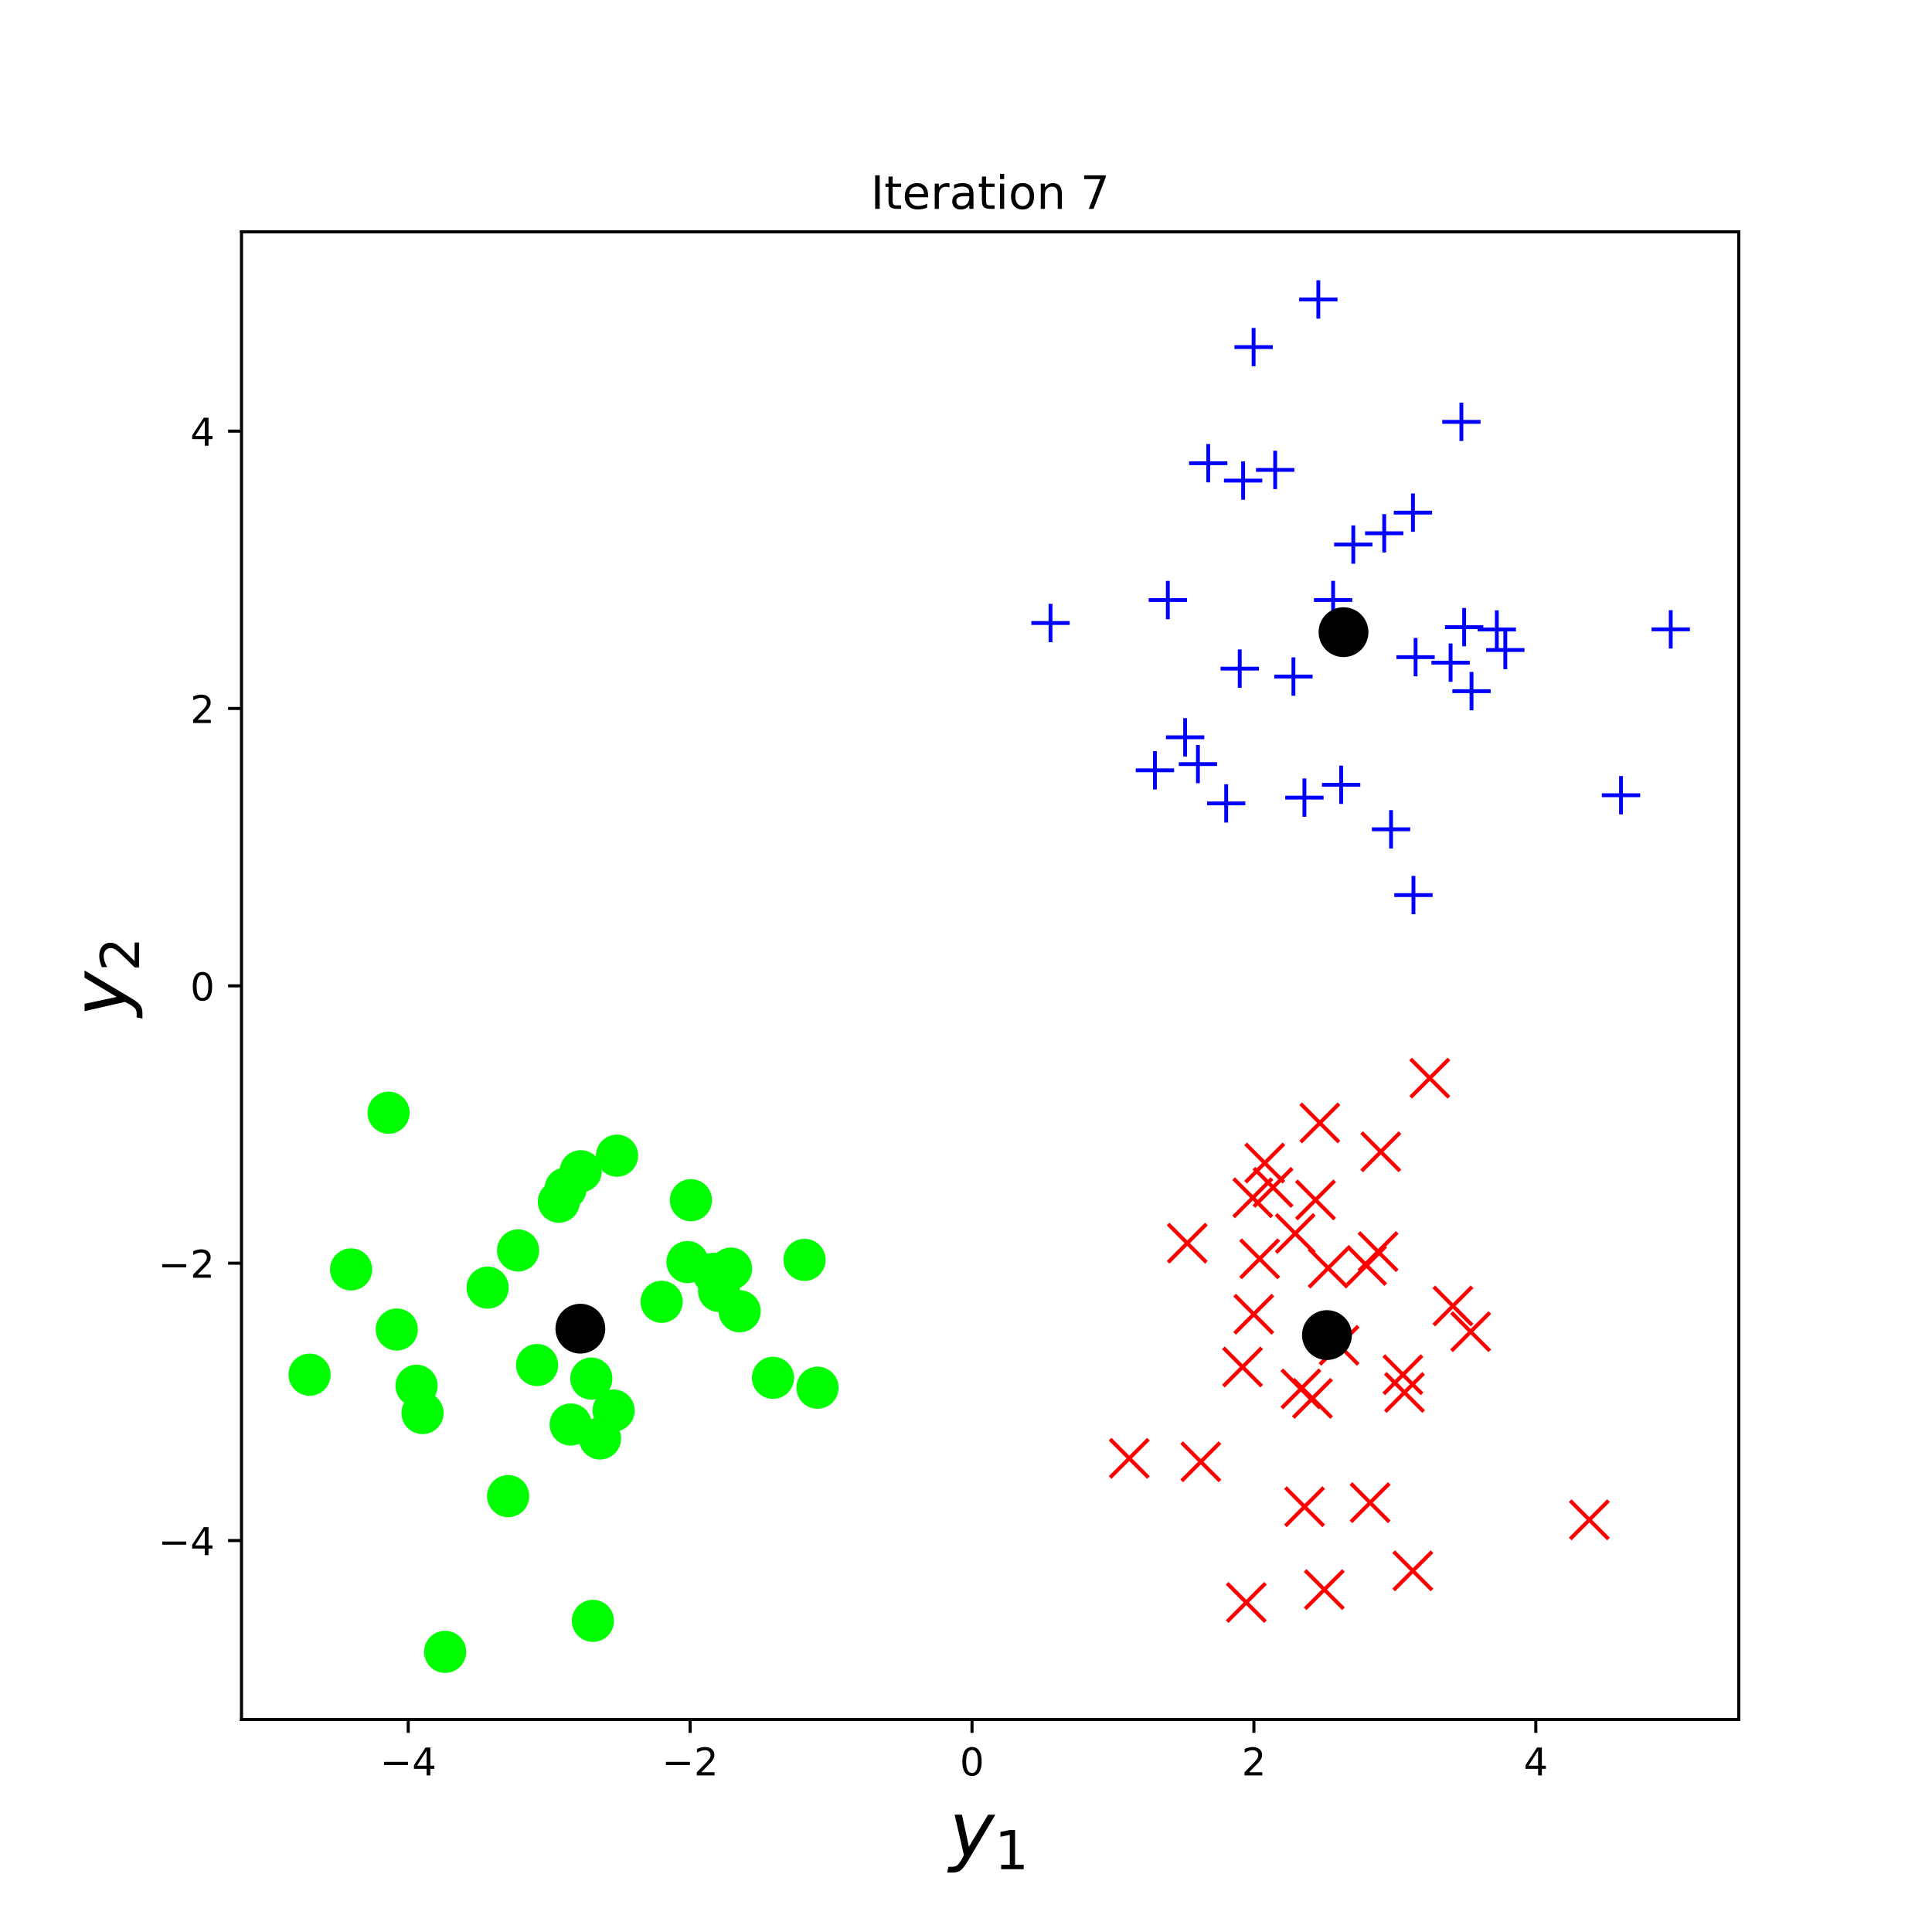
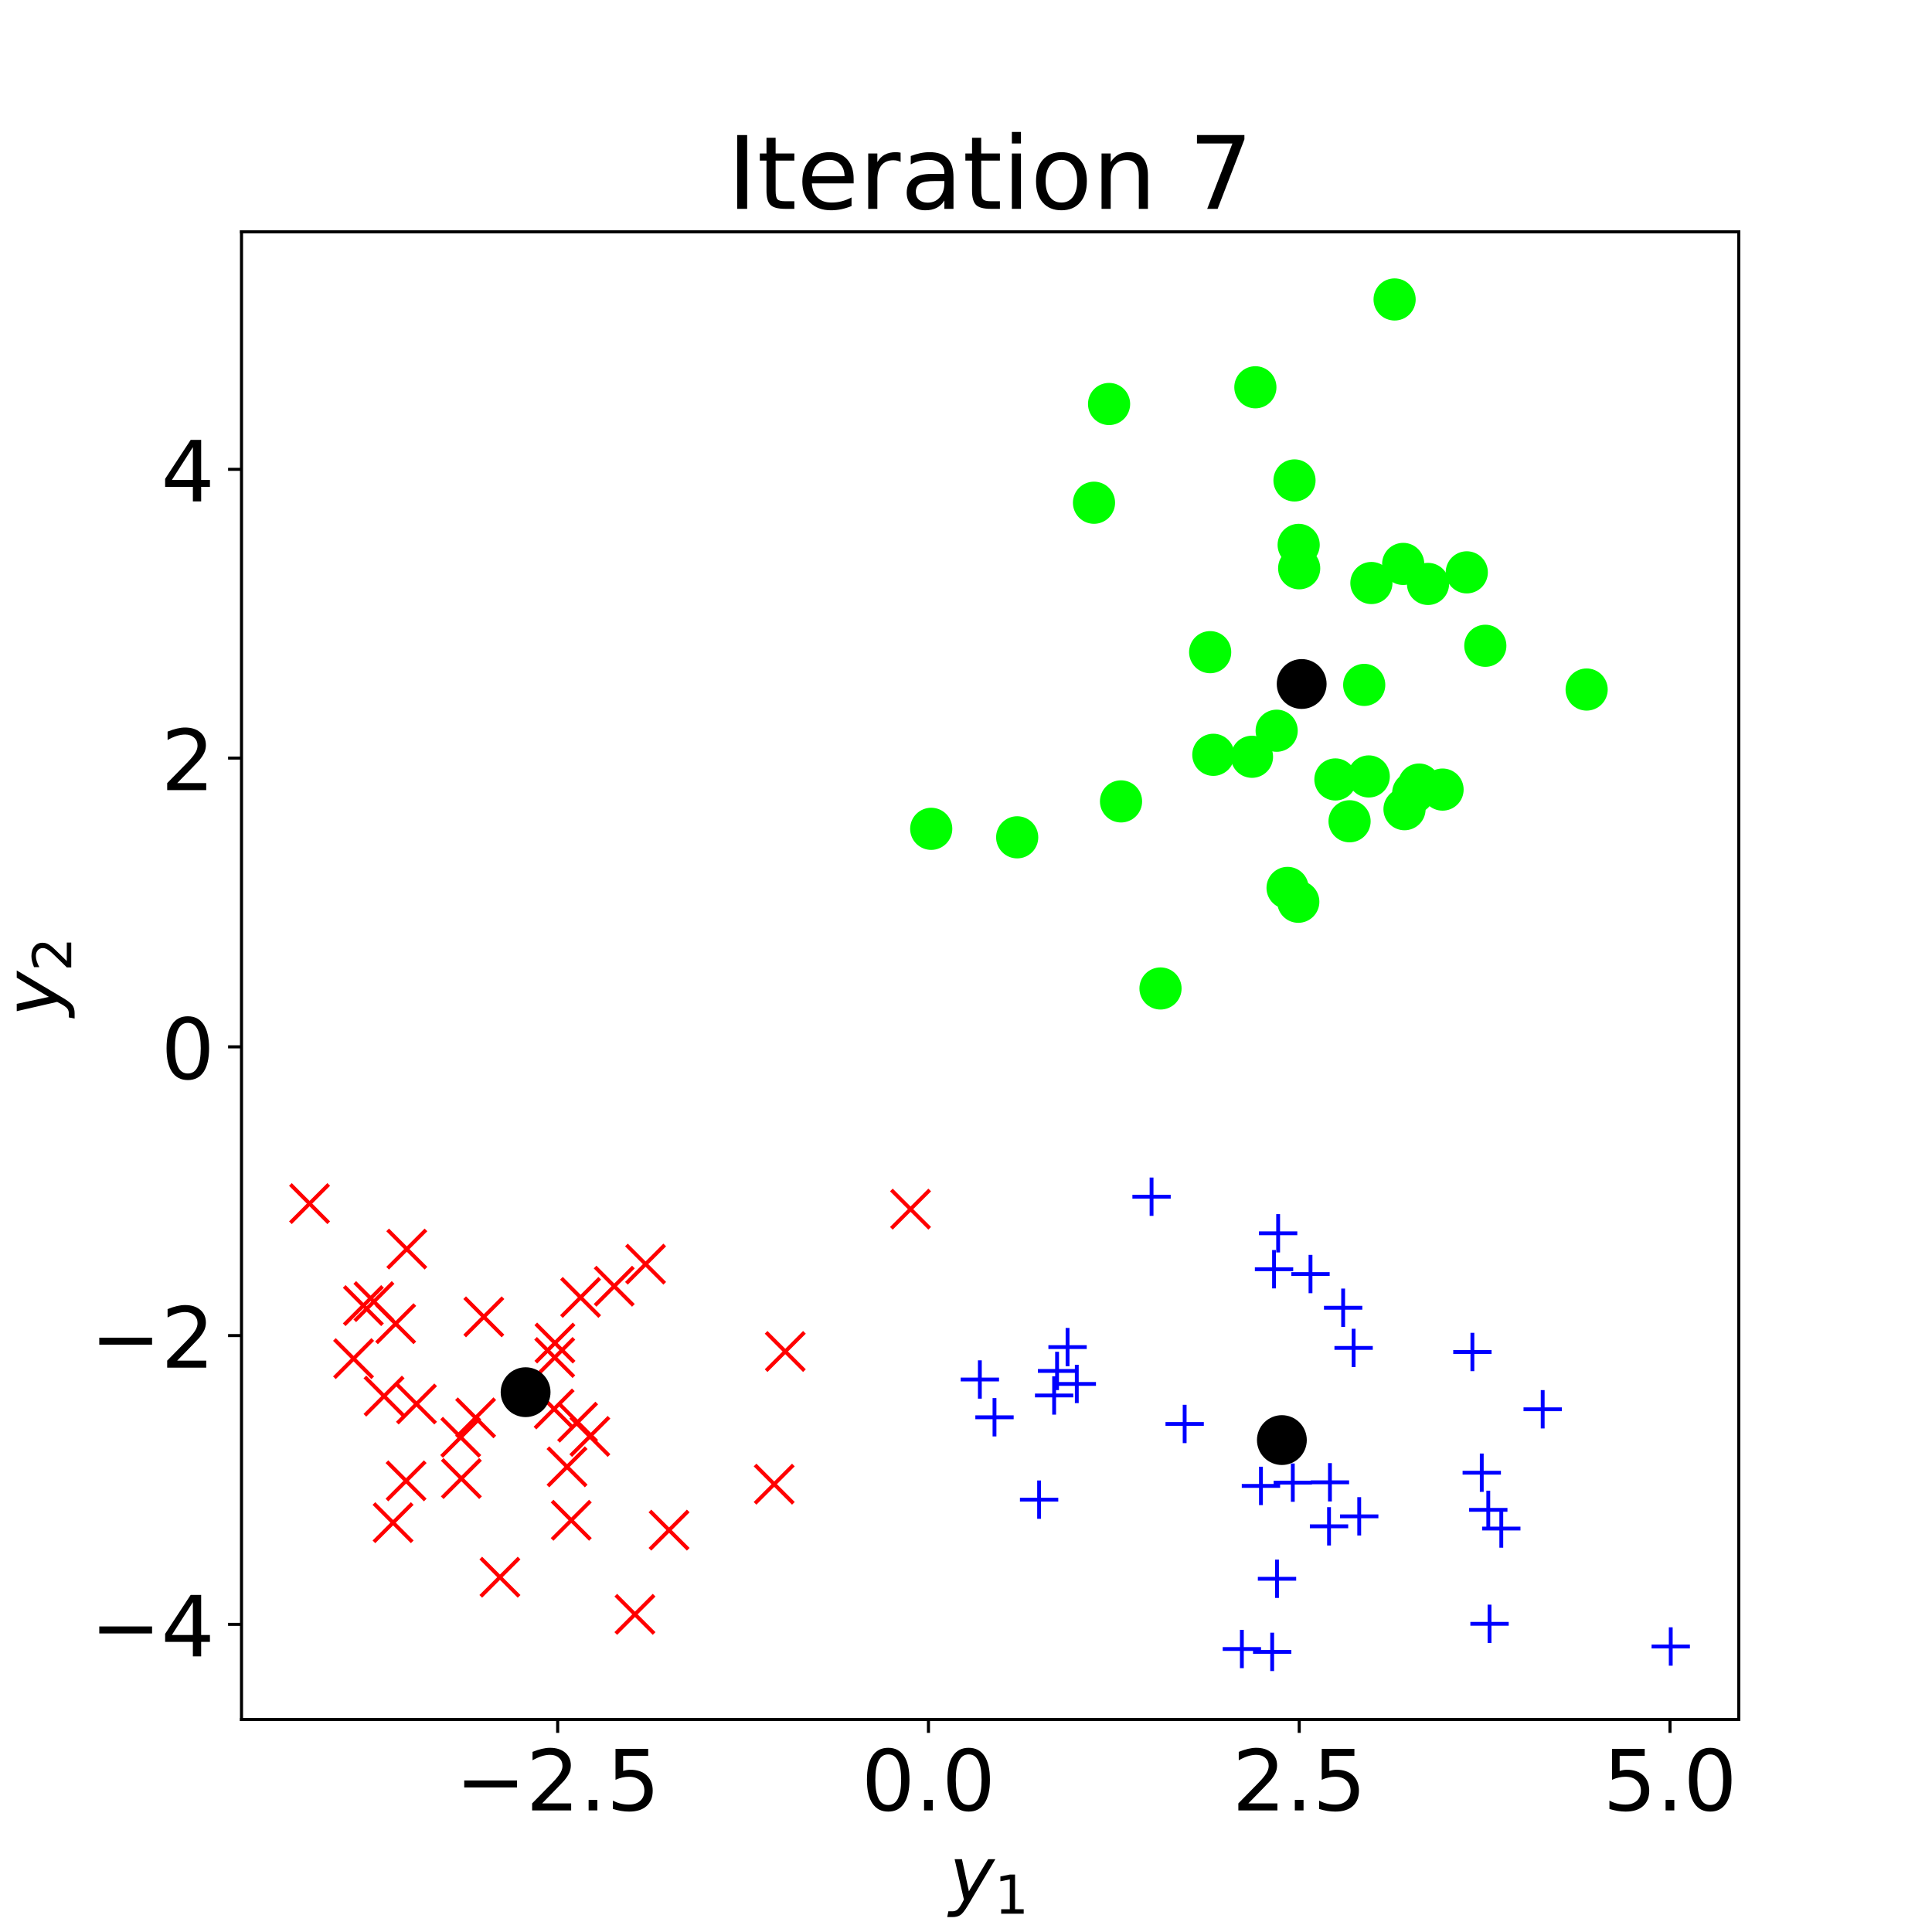
<svg xmlns="http://www.w3.org/2000/svg" xmlns:xlink="http://www.w3.org/1999/xlink" width="504pt" height="504pt" viewBox="0 0 504 504" version="1.1">
  <defs>
    <style type="text/css">*{stroke-linejoin: round; stroke-linecap: butt}</style>
  </defs>
  <g id="figure_1">
    <g id="patch_1">
      <path d="M 0 504  L 504 504  L 504 0  L 0 0  L 0 504  z " style="fill: none" />
    </g>
    <g id="axes_1">
      <g id="patch_2">
        <path d="M 63 448.56  L 453.6 448.56  L 453.6 60.48  L 63 60.48  L 63 448.56  z " style="fill: none" />
      </g>
      <g id="matplotlib.axis_1">
        <g id="xtick_1">
          <g id="line2d_1">
            <defs>
-               <path id="m015a299279" d="M 0 0  L 0 3.5  " style="stroke: #000000; stroke-width: 0.8" />
+               <path id="m0e95104dbc" d="M 0 0  L 0 3.5  " style="stroke: #000000; stroke-width: 0.8" />
            </defs>
            <g>
-               <use xlink:href="#m015a299279" x="106.492" y="448.56" style="stroke: #000000; stroke-width: 0.8" />
+               <use xlink:href="#m0e95104dbc" x="145.482" y="448.56" style="stroke: #000000; stroke-width: 0.8" />
            </g>
          </g>
          <g id="text_1">
-             <g transform="translate(99.12061 463.1584) scale(0.1 -0.1)">
+             <g transform="translate(118.7712 472.2766) scale(0.22 -0.22)">
              <defs>
                <path id="DejaVuSans-2212" d="M 678 2272  L 4684 2272  L 4684 1741  L 678 1741  L 678 2272  z " transform="scale(0.015625)" />
-                 <path id="DejaVuSans-34" d="M 2419 4116  L 825 1625  L 2419 1625  L 2419 4116  z M 2253 4666  L 3047 4666  L 3047 1625  L 3713 1625  L 3713 1100  L 3047 1100  L 3047 0  L 2419 0  L 2419 1100  L 313 1100  L 313 1709  L 2253 4666  z " transform="scale(0.015625)" />
-               </defs>
-               <use xlink:href="#DejaVuSans-2212" />
-               <use xlink:href="#DejaVuSans-34" x="83.789" />
-             </g>
-           </g>
-         </g>
-         <g id="xtick_2">
-           <g id="line2d_2">
-             <g>
-               <use xlink:href="#m015a299279" x="180.03" y="448.56" style="stroke: #000000; stroke-width: 0.8" />
-             </g>
-           </g>
-           <g id="text_2">
-             <g transform="translate(172.6587 463.1584) scale(0.1 -0.1)">
-               <defs>
                <path id="DejaVuSans-32" d="M 1228 531  L 3431 531  L 3431 0  L 469 0  L 469 531  Q 828 903 1448 1529  Q 2069 2156 2228 2338  Q 2531 2678 2651 2914  Q 2772 3150 2772 3378  Q 2772 3750 2511 3984  Q 2250 4219 1831 4219  Q 1534 4219 1204 4116  Q 875 4013 500 3803  L 500 4441  Q 881 4594 1212 4672  Q 1544 4750 1819 4750  Q 2544 4750 2975 4387  Q 3406 4025 3406 3419  Q 3406 3131 3298 2873  Q 3191 2616 2906 2266  Q 2828 2175 2409 1742  Q 1991 1309 1228 531  z " transform="scale(0.015625)" />
+                 <path id="DejaVuSans-2e" d="M 684 794  L 1344 794  L 1344 0  L 684 0  L 684 794  z " transform="scale(0.015625)" />
+                 <path id="DejaVuSans-35" d="M 691 4666  L 3169 4666  L 3169 4134  L 1269 4134  L 1269 2991  Q 1406 3038 1543 3061  Q 1681 3084 1819 3084  Q 2600 3084 3056 2656  Q 3513 2228 3513 1497  Q 3513 744 3044 326  Q 2575 -91 1722 -91  Q 1428 -91 1123 -41  Q 819 9 494 109  L 494 744  Q 775 591 1075 516  Q 1375 441 1709 441  Q 2250 441 2565 725  Q 2881 1009 2881 1497  Q 2881 1984 2565 2268  Q 2250 2553 1709 2553  Q 1456 2553 1204 2497  Q 953 2441 691 2322  L 691 4666  z " transform="scale(0.015625)" />
              </defs>
              <use xlink:href="#DejaVuSans-2212" />
              <use xlink:href="#DejaVuSans-32" x="83.789" />
-             </g>
-           </g>
-         </g>
-         <g id="xtick_3">
-           <g id="line2d_3">
-             <g>
-               <use xlink:href="#m015a299279" x="253.568" y="448.56" style="stroke: #000000; stroke-width: 0.8" />
-             </g>
-           </g>
-           <g id="text_3">
-             <g transform="translate(250.3866 463.1584) scale(0.1 -0.1)">
+               <use xlink:href="#DejaVuSans-2e" x="147.412" />
+               <use xlink:href="#DejaVuSans-35" x="179.199" />
+             </g>
+           </g>
+         </g>
+         <g id="xtick_2">
+           <g id="line2d_2">
+             <g>
+               <use xlink:href="#m0e95104dbc" x="242.205" y="448.56" style="stroke: #000000; stroke-width: 0.8" />
+             </g>
+           </g>
+           <g id="text_2">
+             <g transform="translate(224.7119 472.2766) scale(0.22 -0.22)">
              <defs>
                <path id="DejaVuSans-30" d="M 2034 4250  Q 1547 4250 1301 3770  Q 1056 3291 1056 2328  Q 1056 1369 1301 889  Q 1547 409 2034 409  Q 2525 409 2770 889  Q 3016 1369 3016 2328  Q 3016 3291 2770 3770  Q 2525 4250 2034 4250  z M 2034 4750  Q 2819 4750 3233 4129  Q 3647 3509 3647 2328  Q 3647 1150 3233 529  Q 2819 -91 2034 -91  Q 1250 -91 836 529  Q 422 1150 422 2328  Q 422 3509 836 4129  Q 1250 4750 2034 4750  z " transform="scale(0.015625)" />
              </defs>
              <use xlink:href="#DejaVuSans-30" />
+               <use xlink:href="#DejaVuSans-2e" x="63.623" />
+               <use xlink:href="#DejaVuSans-30" x="95.41" />
+             </g>
+           </g>
+         </g>
+         <g id="xtick_3">
+           <g id="line2d_3">
+             <g>
+               <use xlink:href="#m0e95104dbc" x="338.928" y="448.56" style="stroke: #000000; stroke-width: 0.8" />
+             </g>
+           </g>
+           <g id="text_3">
+             <g transform="translate(321.435 472.2766) scale(0.22 -0.22)">
+               <use xlink:href="#DejaVuSans-32" />
+               <use xlink:href="#DejaVuSans-2e" x="63.623" />
+               <use xlink:href="#DejaVuSans-35" x="95.41" />
            </g>
          </g>
        </g>
        <g id="xtick_4">
          <g id="line2d_4">
            <g>
-               <use xlink:href="#m015a299279" x="327.106" y="448.56" style="stroke: #000000; stroke-width: 0.8" />
+               <use xlink:href="#m0e95104dbc" x="435.651" y="448.56" style="stroke: #000000; stroke-width: 0.8" />
            </g>
          </g>
          <g id="text_4">
-             <g transform="translate(323.9247 463.1584) scale(0.1 -0.1)">
-               <use xlink:href="#DejaVuSans-32" />
-             </g>
-           </g>
-         </g>
-         <g id="xtick_5">
-           <g id="line2d_5">
-             <g>
-               <use xlink:href="#m015a299279" x="400.644" y="448.56" style="stroke: #000000; stroke-width: 0.8" />
-             </g>
-           </g>
-           <g id="text_5">
-             <g transform="translate(397.4627 463.1584) scale(0.1 -0.1)">
-               <use xlink:href="#DejaVuSans-34" />
-             </g>
-           </g>
-         </g>
-         <g id="text_6">
-           <g transform="translate(247.6 484.3944) scale(0.2 -0.2)">
+             <g transform="translate(418.158 472.2766) scale(0.22 -0.22)">
+               <use xlink:href="#DejaVuSans-35" />
+               <use xlink:href="#DejaVuSans-2e" x="63.623" />
+               <use xlink:href="#DejaVuSans-30" x="95.41" />
+             </g>
+           </g>
+         </g>
+         <g id="text_5">
+           <g transform="translate(247.6 496.0081) scale(0.2 -0.2)">
            <defs>
              <path id="DejaVuSans-Oblique-79" d="M 1588 -325  Q 1188 -997 936 -1164  Q 684 -1331 294 -1331  L -159 -1331  L -63 -850  L 269 -850  Q 509 -850 678 -719  Q 847 -588 1056 -206  L 1234 128  L 459 3500  L 1069 3500  L 1650 819  L 3256 3500  L 3859 3500  L 1588 -325  z " transform="scale(0.015625)" />
              <path id="DejaVuSans-31" d="M 794 531  L 1825 531  L 1825 4091  L 703 3866  L 703 4441  L 1819 4666  L 2450 4666  L 2450 531  L 3481 531  L 3481 0  L 794 0  L 794 531  z " transform="scale(0.015625)" />
            </defs>
            <use xlink:href="#DejaVuSans-Oblique-79" transform="translate(0 0.3125)" />
            <use xlink:href="#DejaVuSans-31" transform="translate(59.17969 -16.09375) scale(0.7)" />
          </g>
        </g>
      </g>
      <g id="matplotlib.axis_2">
        <g id="ytick_1">
-           <g id="line2d_6">
+           <g id="line2d_5">
            <defs>
-               <path id="me11a5c5ccf" d="M 0 0  L -3.5 0  " style="stroke: #000000; stroke-width: 0.8" />
+               <path id="mc2d6e48a37" d="M 0 0  L -3.5 0  " style="stroke: #000000; stroke-width: 0.8" />
            </defs>
            <g>
-               <use xlink:href="#me11a5c5ccf" x="63" y="401.885" style="stroke: #000000; stroke-width: 0.8" />
-             </g>
-           </g>
-           <g id="text_7">
-             <g transform="translate(41.25781 405.6845) scale(0.1 -0.1)">
+               <use xlink:href="#mc2d6e48a37" x="63" y="423.74" style="stroke: #000000; stroke-width: 0.8" />
+             </g>
+           </g>
+           <g id="text_6">
+             <g transform="translate(23.56719 432.0988) scale(0.22 -0.22)">
+               <defs>
+                 <path id="DejaVuSans-34" d="M 2419 4116  L 825 1625  L 2419 1625  L 2419 4116  z M 2253 4666  L 3047 4666  L 3047 1625  L 3713 1625  L 3713 1100  L 3047 1100  L 3047 0  L 2419 0  L 2419 1100  L 313 1100  L 313 1709  L 2253 4666  z " transform="scale(0.015625)" />
+               </defs>
              <use xlink:href="#DejaVuSans-2212" />
              <use xlink:href="#DejaVuSans-34" x="83.789" />
            </g>
          </g>
        </g>
        <g id="ytick_2">
-           <g id="line2d_7">
-             <g>
-               <use xlink:href="#me11a5c5ccf" x="63" y="329.53" style="stroke: #000000; stroke-width: 0.8" />
-             </g>
-           </g>
-           <g id="text_8">
-             <g transform="translate(41.25781 333.3295) scale(0.1 -0.1)">
+           <g id="line2d_6">
+             <g>
+               <use xlink:href="#mc2d6e48a37" x="63" y="348.414" style="stroke: #000000; stroke-width: 0.8" />
+             </g>
+           </g>
+           <g id="text_7">
+             <g transform="translate(23.56719 356.772) scale(0.22 -0.22)">
              <use xlink:href="#DejaVuSans-2212" />
              <use xlink:href="#DejaVuSans-32" x="83.789" />
            </g>
          </g>
        </g>
        <g id="ytick_3">
+           <g id="line2d_7">
+             <g>
+               <use xlink:href="#mc2d6e48a37" x="63" y="273.087" style="stroke: #000000; stroke-width: 0.8" />
+             </g>
+           </g>
+           <g id="text_8">
+             <g transform="translate(42.0025 281.4452) scale(0.22 -0.22)">
+               <use xlink:href="#DejaVuSans-30" />
+             </g>
+           </g>
+         </g>
+         <g id="ytick_4">
          <g id="line2d_8">
            <g>
-               <use xlink:href="#me11a5c5ccf" x="63" y="257.175" style="stroke: #000000; stroke-width: 0.8" />
+               <use xlink:href="#mc2d6e48a37" x="63" y="197.76" style="stroke: #000000; stroke-width: 0.8" />
            </g>
          </g>
          <g id="text_9">
-             <g transform="translate(49.6375 260.9744) scale(0.1 -0.1)">
-               <use xlink:href="#DejaVuSans-30" />
-             </g>
-           </g>
-         </g>
-         <g id="ytick_4">
+             <g transform="translate(42.0025 206.1184) scale(0.22 -0.22)">
+               <use xlink:href="#DejaVuSans-32" />
+             </g>
+           </g>
+         </g>
+         <g id="ytick_5">
          <g id="line2d_9">
            <g>
-               <use xlink:href="#me11a5c5ccf" x="63" y="184.82" style="stroke: #000000; stroke-width: 0.8" />
+               <use xlink:href="#mc2d6e48a37" x="63" y="122.433" style="stroke: #000000; stroke-width: 0.8" />
            </g>
          </g>
          <g id="text_10">
-             <g transform="translate(49.6375 188.6193) scale(0.1 -0.1)">
-               <use xlink:href="#DejaVuSans-32" />
-             </g>
-           </g>
-         </g>
-         <g id="ytick_5">
-           <g id="line2d_10">
-             <g>
-               <use xlink:href="#me11a5c5ccf" x="63" y="112.465" style="stroke: #000000; stroke-width: 0.8" />
-             </g>
-           </g>
-           <g id="text_11">
-             <g transform="translate(49.6375 116.2642) scale(0.1 -0.1)">
+             <g transform="translate(42.0025 130.7917) scale(0.22 -0.22)">
              <use xlink:href="#DejaVuSans-34" />
            </g>
          </g>
        </g>
-         <g id="text_12">
-           <g transform="translate(33.05781 265.22) rotate(-90) scale(0.2 -0.2)">
+         <g id="text_11">
+           <g transform="translate(15.36719 265.22) rotate(-90) scale(0.2 -0.2)">
            <use xlink:href="#DejaVuSans-Oblique-79" transform="translate(0 0.3125)" />
            <use xlink:href="#DejaVuSans-32" transform="translate(59.17969 -16.09375) scale(0.7)" />
          </g>
        </g>
      </g>
+       <g id="line2d_10">
+         <defs>
+           <path id="m4f434bf548" d="M -5 5  L 5 -5  M -5 -5  L 5 5  " style="stroke: #ff0000" />
+         </defs>
+         <g clip-path="url(#p01dec30e76)">
+           <use xlink:href="#m4f434bf548" x="80.755" y="313.983" style="fill: #ff0000; stroke: #ff0000" />
+           <use xlink:href="#m4f434bf548" x="106.123" y="325.842" style="fill: #ff0000; stroke: #ff0000" />
+           <use xlink:href="#m4f434bf548" x="151.458" y="338.456" style="fill: #ff0000; stroke: #ff0000" />
+           <use xlink:href="#m4f434bf548" x="160.236" y="335.532" style="fill: #ff0000; stroke: #ff0000" />
+           <use xlink:href="#m4f434bf548" x="97.544" y="339.553" style="fill: #ff0000; stroke: #ff0000" />
+           <use xlink:href="#m4f434bf548" x="165.638" y="421.133" style="fill: #ff0000; stroke: #ff0000" />
+           <use xlink:href="#m4f434bf548" x="201.968" y="387.176" style="fill: #ff0000; stroke: #ff0000" />
+           <use xlink:href="#m4f434bf548" x="120.193" y="374.937" style="fill: #ff0000; stroke: #ff0000" />
+           <use xlink:href="#m4f434bf548" x="144.713" y="354.129" style="fill: #ff0000; stroke: #ff0000" />
+           <use xlink:href="#m4f434bf548" x="144.769" y="350.359" style="fill: #ff0000; stroke: #ff0000" />
+           <use xlink:href="#m4f434bf548" x="204.854" y="352.562" style="fill: #ff0000; stroke: #ff0000" />
+           <use xlink:href="#m4f434bf548" x="108.648" y="366.253" style="fill: #ff0000; stroke: #ff0000" />
+           <use xlink:href="#m4f434bf548" x="92.234" y="354.42" style="fill: #ff0000; stroke: #ff0000" />
+           <use xlink:href="#m4f434bf548" x="103.222" y="345.316" style="fill: #ff0000; stroke: #ff0000" />
+           <use xlink:href="#m4f434bf548" x="153.877" y="374.718" style="fill: #ff0000; stroke: #ff0000" />
+           <use xlink:href="#m4f434bf548" x="124.075" y="369.872" style="fill: #ff0000; stroke: #ff0000" />
+           <use xlink:href="#m4f434bf548" x="102.544" y="397.218" style="fill: #ff0000; stroke: #ff0000" />
+           <use xlink:href="#m4f434bf548" x="130.416" y="411.446" style="fill: #ff0000; stroke: #ff0000" />
+           <use xlink:href="#m4f434bf548" x="100.187" y="364.207" style="fill: #ff0000; stroke: #ff0000" />
+           <use xlink:href="#m4f434bf548" x="120.358" y="385.708" style="fill: #ff0000; stroke: #ff0000" />
+           <use xlink:href="#m4f434bf548" x="150.677" y="371.005" style="fill: #ff0000; stroke: #ff0000" />
+           <use xlink:href="#m4f434bf548" x="147.925" y="382.656" style="fill: #ff0000; stroke: #ff0000" />
+           <use xlink:href="#m4f434bf548" x="144.554" y="367.555" style="fill: #ff0000; stroke: #ff0000" />
+           <use xlink:href="#m4f434bf548" x="94.791" y="340.59" style="fill: #ff0000; stroke: #ff0000" />
+           <use xlink:href="#m4f434bf548" x="237.531" y="315.43" style="fill: #ff0000; stroke: #ff0000" />
+           <use xlink:href="#m4f434bf548" x="105.936" y="386.308" style="fill: #ff0000; stroke: #ff0000" />
+           <use xlink:href="#m4f434bf548" x="168.411" y="329.776" style="fill: #ff0000; stroke: #ff0000" />
+           <use xlink:href="#m4f434bf548" x="126.216" y="343.526" style="fill: #ff0000; stroke: #ff0000" />
+           <use xlink:href="#m4f434bf548" x="149.022" y="396.592" style="fill: #ff0000; stroke: #ff0000" />
+           <use xlink:href="#m4f434bf548" x="174.541" y="399.163" style="fill: #ff0000; stroke: #ff0000" />
+         </g>
+       </g>
      <g id="line2d_11">
        <defs>
-           <path id="mf05359ab37" d="M -5 5  L 5 -5  M -5 -5  L 5 5  " style="stroke: #ff0000" />
+           <path id="m05ae5bbd93" d="M 0 5  C 1.326 5 2.598 4.473 3.536 3.536  C 4.473 2.598 5 1.326 5 0  C 5 -1.326 4.473 -2.598 3.536 -3.536  C 2.598 -4.473 1.326 -5 0 -5  C -1.326 -5 -2.598 -4.473 -3.536 -3.536  C -4.473 -2.598 -5 -1.326 -5 0  C -5 1.326 -4.473 2.598 -3.536 3.536  C -2.598 4.473 -1.326 5 0 5  z " style="stroke: #00ff00" />
        </defs>
-         <g clip-path="url(#pa835614f18)">
-           <use xlink:href="#mf05359ab37" x="343.177" y="313.03" style="fill: #ff0000; stroke: #ff0000" />
-           <use xlink:href="#mf05359ab37" x="329.929" y="303.399" style="fill: #ff0000; stroke: #ff0000" />
-           <use xlink:href="#mf05359ab37" x="359.493" y="326.508" style="fill: #ff0000; stroke: #ff0000" />
-           <use xlink:href="#mf05359ab37" x="326.811" y="312.461" style="fill: #ff0000; stroke: #ff0000" />
-           <use xlink:href="#mf05359ab37" x="327.068" y="342.84" style="fill: #ff0000; stroke: #ff0000" />
-           <use xlink:href="#mf05359ab37" x="349.322" y="350.949" style="fill: #ff0000; stroke: #ff0000" />
-           <use xlink:href="#mf05359ab37" x="328.606" y="328.388" style="fill: #ff0000; stroke: #ff0000" />
-           <use xlink:href="#mf05359ab37" x="372.982" y="281.261" style="fill: #ff0000; stroke: #ff0000" />
-           <use xlink:href="#mf05359ab37" x="342.373" y="364.794" style="fill: #ff0000; stroke: #ff0000" />
-           <use xlink:href="#mf05359ab37" x="357.422" y="392.001" style="fill: #ff0000; stroke: #ff0000" />
-           <use xlink:href="#mf05359ab37" x="294.593" y="380.44" style="fill: #ff0000; stroke: #ff0000" />
-           <use xlink:href="#mf05359ab37" x="337.881" y="321.783" style="fill: #ff0000; stroke: #ff0000" />
-           <use xlink:href="#mf05359ab37" x="366.382" y="363.246" style="fill: #ff0000; stroke: #ff0000" />
-           <use xlink:href="#mf05359ab37" x="313.257" y="381.326" style="fill: #ff0000; stroke: #ff0000" />
-           <use xlink:href="#mf05359ab37" x="339.362" y="362.32" style="fill: #ff0000; stroke: #ff0000" />
-           <use xlink:href="#mf05359ab37" x="325.119" y="418.034" style="fill: #ff0000; stroke: #ff0000" />
-           <use xlink:href="#mf05359ab37" x="345.472" y="414.684" style="fill: #ff0000; stroke: #ff0000" />
-           <use xlink:href="#mf05359ab37" x="309.716" y="324.311" style="fill: #ff0000; stroke: #ff0000" />
-           <use xlink:href="#mf05359ab37" x="332.092" y="309.755" style="fill: #ff0000; stroke: #ff0000" />
-           <use xlink:href="#mf05359ab37" x="344.304" y="292.938" style="fill: #ff0000; stroke: #ff0000" />
-           <use xlink:href="#mf05359ab37" x="346.483" y="330.8" style="fill: #ff0000; stroke: #ff0000" />
-           <use xlink:href="#mf05359ab37" x="324.14" y="356.599" style="fill: #ff0000; stroke: #ff0000" />
-           <use xlink:href="#mf05359ab37" x="368.564" y="409.783" style="fill: #ff0000; stroke: #ff0000" />
-           <use xlink:href="#mf05359ab37" x="383.646" y="347.402" style="fill: #ff0000; stroke: #ff0000" />
-           <use xlink:href="#mf05359ab37" x="414.615" y="396.48" style="fill: #ff0000; stroke: #ff0000" />
-           <use xlink:href="#mf05359ab37" x="356.493" y="330.116" style="fill: #ff0000; stroke: #ff0000" />
-           <use xlink:href="#mf05359ab37" x="340.318" y="393.059" style="fill: #ff0000; stroke: #ff0000" />
-           <use xlink:href="#mf05359ab37" x="365.976" y="358.621" style="fill: #ff0000; stroke: #ff0000" />
-           <use xlink:href="#mf05359ab37" x="360.205" y="300.464" style="fill: #ff0000; stroke: #ff0000" />
-           <use xlink:href="#mf05359ab37" x="379.021" y="340.682" style="fill: #ff0000; stroke: #ff0000" />
+         <g clip-path="url(#p01dec30e76)">
+           <use xlink:href="#m05ae5bbd93" x="413.905" y="179.878" style="fill: #00ff00; stroke: #00ff00" />
+           <use xlink:href="#m05ae5bbd93" x="370.202" y="204.669" style="fill: #00ff00; stroke: #00ff00" />
+           <use xlink:href="#m05ae5bbd93" x="333.043" y="190.624" style="fill: #00ff00; stroke: #00ff00" />
+           <use xlink:href="#m05ae5bbd93" x="348.366" y="203.334" style="fill: #00ff00; stroke: #00ff00" />
+           <use xlink:href="#m05ae5bbd93" x="292.441" y="209.061" style="fill: #00ff00; stroke: #00ff00" />
+           <use xlink:href="#m05ae5bbd93" x="337.694" y="125.333" style="fill: #00ff00; stroke: #00ff00" />
+           <use xlink:href="#m05ae5bbd93" x="338.783" y="142.145" style="fill: #00ff00; stroke: #00ff00" />
+           <use xlink:href="#m05ae5bbd93" x="327.488" y="101.03" style="fill: #00ff00; stroke: #00ff00" />
+           <use xlink:href="#m05ae5bbd93" x="289.323" y="105.39" style="fill: #00ff00; stroke: #00ff00" />
+           <use xlink:href="#m05ae5bbd93" x="382.639" y="149.31" style="fill: #00ff00; stroke: #00ff00" />
+           <use xlink:href="#m05ae5bbd93" x="368.672" y="206.818" style="fill: #00ff00; stroke: #00ff00" />
+           <use xlink:href="#m05ae5bbd93" x="355.881" y="178.672" style="fill: #00ff00; stroke: #00ff00" />
+           <use xlink:href="#m05ae5bbd93" x="315.695" y="170.131" style="fill: #00ff00; stroke: #00ff00" />
+           <use xlink:href="#m05ae5bbd93" x="265.352" y="218.432" style="fill: #00ff00; stroke: #00ff00" />
+           <use xlink:href="#m05ae5bbd93" x="366.395" y="211.093" style="fill: #00ff00; stroke: #00ff00" />
+           <use xlink:href="#m05ae5bbd93" x="357.065" y="202.552" style="fill: #00ff00; stroke: #00ff00" />
+           <use xlink:href="#m05ae5bbd93" x="335.888" y="231.633" style="fill: #00ff00; stroke: #00ff00" />
+           <use xlink:href="#m05ae5bbd93" x="316.521" y="196.906" style="fill: #00ff00; stroke: #00ff00" />
+           <use xlink:href="#m05ae5bbd93" x="285.39" y="131.148" style="fill: #00ff00; stroke: #00ff00" />
+           <use xlink:href="#m05ae5bbd93" x="242.927" y="216.216" style="fill: #00ff00; stroke: #00ff00" />
+           <use xlink:href="#m05ae5bbd93" x="326.605" y="197.421" style="fill: #00ff00; stroke: #00ff00" />
+           <use xlink:href="#m05ae5bbd93" x="338.684" y="235.241" style="fill: #00ff00; stroke: #00ff00" />
+           <use xlink:href="#m05ae5bbd93" x="376.319" y="205.979" style="fill: #00ff00; stroke: #00ff00" />
+           <use xlink:href="#m05ae5bbd93" x="366.051" y="147.11" style="fill: #00ff00; stroke: #00ff00" />
+           <use xlink:href="#m05ae5bbd93" x="363.81" y="78.12" style="fill: #00ff00; stroke: #00ff00" />
+           <use xlink:href="#m05ae5bbd93" x="357.756" y="152.092" style="fill: #00ff00; stroke: #00ff00" />
+           <use xlink:href="#m05ae5bbd93" x="387.474" y="168.467" style="fill: #00ff00; stroke: #00ff00" />
+           <use xlink:href="#m05ae5bbd93" x="352.06" y="214.247" style="fill: #00ff00; stroke: #00ff00" />
+           <use xlink:href="#m05ae5bbd93" x="372.525" y="152.329" style="fill: #00ff00; stroke: #00ff00" />
+           <use xlink:href="#m05ae5bbd93" x="338.914" y="148.247" style="fill: #00ff00; stroke: #00ff00" />
+           <use xlink:href="#m05ae5bbd93" x="302.74" y="257.862" style="fill: #00ff00; stroke: #00ff00" />
        </g>
      </g>
      <g id="line2d_12">
        <defs>
-           <path id="mb5809771e4" d="M 0 5  C 1.326 5 2.598 4.473 3.536 3.536  C 4.473 2.598 5 1.326 5 0  C 5 -1.326 4.473 -2.598 3.536 -3.536  C 2.598 -4.473 1.326 -5 0 -5  C -1.326 -5 -2.598 -4.473 -3.536 -3.536  C -4.473 -2.598 -5 -1.326 -5 0  C -5 1.326 -4.473 2.598 -3.536 3.536  C -2.598 4.473 -1.326 5 0 5  z " style="stroke: #00ff00" />
+           <path id="m47f92e4a50" d="M -5 0  L 5 0  M 0 5  L 0 -5  " style="stroke: #0000ff" />
        </defs>
-         <g clip-path="url(#pa835614f18)">
-           <use xlink:href="#mb5809771e4" x="154.262" y="359.632" style="fill: #00ff00; stroke: #00ff00" />
-           <use xlink:href="#mb5809771e4" x="91.585" y="331.153" style="fill: #00ff00; stroke: #00ff00" />
-           <use xlink:href="#mb5809771e4" x="172.596" y="339.605" style="fill: #00ff00; stroke: #00ff00" />
-           <use xlink:href="#mb5809771e4" x="156.524" y="375.246" style="fill: #00ff00; stroke: #00ff00" />
-           <use xlink:href="#mb5809771e4" x="132.558" y="390.291" style="fill: #00ff00; stroke: #00ff00" />
-           <use xlink:href="#mb5809771e4" x="186.228" y="332.3" style="fill: #00ff00; stroke: #00ff00" />
-           <use xlink:href="#mb5809771e4" x="135.153" y="326.203" style="fill: #00ff00; stroke: #00ff00" />
-           <use xlink:href="#mb5809771e4" x="116.121" y="430.92" style="fill: #00ff00; stroke: #00ff00" />
-           <use xlink:href="#mb5809771e4" x="140.105" y="356.097" style="fill: #00ff00; stroke: #00ff00" />
-           <use xlink:href="#mb5809771e4" x="127.206" y="335.903" style="fill: #00ff00; stroke: #00ff00" />
-           <use xlink:href="#mb5809771e4" x="187.585" y="336.776" style="fill: #00ff00; stroke: #00ff00" />
-           <use xlink:href="#mb5809771e4" x="190.708" y="330.936" style="fill: #00ff00; stroke: #00ff00" />
-           <use xlink:href="#mb5809771e4" x="108.662" y="361.513" style="fill: #00ff00; stroke: #00ff00" />
-           <use xlink:href="#mb5809771e4" x="154.675" y="422.833" style="fill: #00ff00; stroke: #00ff00" />
-           <use xlink:href="#mb5809771e4" x="103.505" y="346.824" style="fill: #00ff00; stroke: #00ff00" />
-           <use xlink:href="#mb5809771e4" x="147.558" y="310.069" style="fill: #00ff00; stroke: #00ff00" />
-           <use xlink:href="#mb5809771e4" x="160.965" y="301.48" style="fill: #00ff00; stroke: #00ff00" />
-           <use xlink:href="#mb5809771e4" x="201.651" y="359.432" style="fill: #00ff00; stroke: #00ff00" />
-           <use xlink:href="#mb5809771e4" x="213.26" y="362.015" style="fill: #00ff00; stroke: #00ff00" />
-           <use xlink:href="#mb5809771e4" x="209.882" y="328.657" style="fill: #00ff00; stroke: #00ff00" />
-           <use xlink:href="#mb5809771e4" x="179.343" y="329.232" style="fill: #00ff00; stroke: #00ff00" />
-           <use xlink:href="#mb5809771e4" x="192.962" y="342.072" style="fill: #00ff00; stroke: #00ff00" />
-           <use xlink:href="#mb5809771e4" x="160.067" y="367.972" style="fill: #00ff00; stroke: #00ff00" />
-           <use xlink:href="#mb5809771e4" x="101.364" y="290.277" style="fill: #00ff00; stroke: #00ff00" />
-           <use xlink:href="#mb5809771e4" x="148.883" y="371.611" style="fill: #00ff00; stroke: #00ff00" />
-           <use xlink:href="#mb5809771e4" x="180.244" y="313.095" style="fill: #00ff00; stroke: #00ff00" />
-           <use xlink:href="#mb5809771e4" x="110.226" y="368.623" style="fill: #00ff00; stroke: #00ff00" />
-           <use xlink:href="#mb5809771e4" x="145.796" y="313.492" style="fill: #00ff00; stroke: #00ff00" />
-           <use xlink:href="#mb5809771e4" x="151.489" y="305.539" style="fill: #00ff00; stroke: #00ff00" />
-           <use xlink:href="#mb5809771e4" x="80.755" y="358.617" style="fill: #00ff00; stroke: #00ff00" />
+         <g clip-path="url(#p01dec30e76)">
+           <use xlink:href="#m47f92e4a50" x="275.757" y="357.635" style="fill: #0000ff; stroke: #0000ff" />
+           <use xlink:href="#m47f92e4a50" x="388.248" y="393.87" style="fill: #0000ff; stroke: #0000ff" />
+           <use xlink:href="#m47f92e4a50" x="386.547" y="384.184" style="fill: #0000ff; stroke: #0000ff" />
+           <use xlink:href="#m47f92e4a50" x="278.494" y="351.417" style="fill: #0000ff; stroke: #0000ff" />
+           <use xlink:href="#m47f92e4a50" x="435.845" y="429.522" style="fill: #0000ff; stroke: #0000ff" />
+           <use xlink:href="#m47f92e4a50" x="353.116" y="351.631" style="fill: #0000ff; stroke: #0000ff" />
+           <use xlink:href="#m47f92e4a50" x="280.904" y="361.026" style="fill: #0000ff; stroke: #0000ff" />
+           <use xlink:href="#m47f92e4a50" x="274.991" y="364.037" style="fill: #0000ff; stroke: #0000ff" />
+           <use xlink:href="#m47f92e4a50" x="271.07" y="391.213" style="fill: #0000ff; stroke: #0000ff" />
+           <use xlink:href="#m47f92e4a50" x="300.407" y="312.182" style="fill: #0000ff; stroke: #0000ff" />
+           <use xlink:href="#m47f92e4a50" x="328.943" y="387.63" style="fill: #0000ff; stroke: #0000ff" />
+           <use xlink:href="#m47f92e4a50" x="323.966" y="430.173" style="fill: #0000ff; stroke: #0000ff" />
+           <use xlink:href="#m47f92e4a50" x="346.704" y="398.169" style="fill: #0000ff; stroke: #0000ff" />
+           <use xlink:href="#m47f92e4a50" x="255.613" y="359.868" style="fill: #0000ff; stroke: #0000ff" />
+           <use xlink:href="#m47f92e4a50" x="333.426" y="321.727" style="fill: #0000ff; stroke: #0000ff" />
+           <use xlink:href="#m47f92e4a50" x="309.042" y="371.468" style="fill: #0000ff; stroke: #0000ff" />
+           <use xlink:href="#m47f92e4a50" x="346.939" y="386.688" style="fill: #0000ff; stroke: #0000ff" />
+           <use xlink:href="#m47f92e4a50" x="331.874" y="430.92" style="fill: #0000ff; stroke: #0000ff" />
+           <use xlink:href="#m47f92e4a50" x="333.133" y="411.858" style="fill: #0000ff; stroke: #0000ff" />
+           <use xlink:href="#m47f92e4a50" x="332.357" y="331.101" style="fill: #0000ff; stroke: #0000ff" />
+           <use xlink:href="#m47f92e4a50" x="350.385" y="341.154" style="fill: #0000ff; stroke: #0000ff" />
+           <use xlink:href="#m47f92e4a50" x="337.252" y="386.773" style="fill: #0000ff; stroke: #0000ff" />
+           <use xlink:href="#m47f92e4a50" x="391.642" y="398.748" style="fill: #0000ff; stroke: #0000ff" />
+           <use xlink:href="#m47f92e4a50" x="354.579" y="395.564" style="fill: #0000ff; stroke: #0000ff" />
+           <use xlink:href="#m47f92e4a50" x="388.572" y="423.6" style="fill: #0000ff; stroke: #0000ff" />
+           <use xlink:href="#m47f92e4a50" x="402.441" y="367.637" style="fill: #0000ff; stroke: #0000ff" />
+           <use xlink:href="#m47f92e4a50" x="259.435" y="369.726" style="fill: #0000ff; stroke: #0000ff" />
+           <use xlink:href="#m47f92e4a50" x="384.103" y="352.698" style="fill: #0000ff; stroke: #0000ff" />
+           <use xlink:href="#m47f92e4a50" x="341.871" y="332.356" style="fill: #0000ff; stroke: #0000ff" />
        </g>
      </g>
      <g id="line2d_13">
        <defs>
-           <path id="m32eed8247d" d="M -5 0  L 5 0  M 0 5  L 0 -5  " style="stroke: #0000ff" />
+           <path id="mccd14b3a1c" d="M 0 6  C 1.591 6 3.117 5.368 4.243 4.243  C 5.368 3.117 6 1.591 6 0  C 6 -1.591 5.368 -3.117 4.243 -4.243  C 3.117 -5.368 1.591 -6 0 -6  C -1.591 -6 -3.117 -5.368 -4.243 -4.243  C -5.368 -3.117 -6 -1.591 -6 0  C -6 1.591 -5.368 3.117 -4.243 4.243  C -3.117 5.368 -1.591 6 0 6  z " style="stroke: #000000" />
        </defs>
-         <g clip-path="url(#pa835614f18)">
-           <use xlink:href="#m32eed8247d" x="301.286" y="200.956" style="fill: #0000ff; stroke: #0000ff" />
-           <use xlink:href="#m32eed8247d" x="315.19" y="120.836" style="fill: #0000ff; stroke: #0000ff" />
-           <use xlink:href="#m32eed8247d" x="392.686" y="169.568" style="fill: #0000ff; stroke: #0000ff" />
-           <use xlink:href="#m32eed8247d" x="435.845" y="164.178" style="fill: #0000ff; stroke: #0000ff" />
-           <use xlink:href="#m32eed8247d" x="337.416" y="176.487" style="fill: #0000ff; stroke: #0000ff" />
-           <use xlink:href="#m32eed8247d" x="312.502" y="199.329" style="fill: #0000ff; stroke: #0000ff" />
-           <use xlink:href="#m32eed8247d" x="422.868" y="207.451" style="fill: #0000ff; stroke: #0000ff" />
-           <use xlink:href="#m32eed8247d" x="319.872" y="209.584" style="fill: #0000ff; stroke: #0000ff" />
-           <use xlink:href="#m32eed8247d" x="383.874" y="180.303" style="fill: #0000ff; stroke: #0000ff" />
-           <use xlink:href="#m32eed8247d" x="332.654" y="122.585" style="fill: #0000ff; stroke: #0000ff" />
-           <use xlink:href="#m32eed8247d" x="323.413" y="174.426" style="fill: #0000ff; stroke: #0000ff" />
-           <use xlink:href="#m32eed8247d" x="327.028" y="90.543" style="fill: #0000ff; stroke: #0000ff" />
-           <use xlink:href="#m32eed8247d" x="353.032" y="142.055" style="fill: #0000ff; stroke: #0000ff" />
-           <use xlink:href="#m32eed8247d" x="340.282" y="208.075" style="fill: #0000ff; stroke: #0000ff" />
-           <use xlink:href="#m32eed8247d" x="390.471" y="164.215" style="fill: #0000ff; stroke: #0000ff" />
-           <use xlink:href="#m32eed8247d" x="274.049" y="162.523" style="fill: #0000ff; stroke: #0000ff" />
-           <use xlink:href="#m32eed8247d" x="324.29" y="125.373" style="fill: #0000ff; stroke: #0000ff" />
-           <use xlink:href="#m32eed8247d" x="381.95" y="163.61" style="fill: #0000ff; stroke: #0000ff" />
-           <use xlink:href="#m32eed8247d" x="368.727" y="233.499" style="fill: #0000ff; stroke: #0000ff" />
-           <use xlink:href="#m32eed8247d" x="347.769" y="156.519" style="fill: #0000ff; stroke: #0000ff" />
-           <use xlink:href="#m32eed8247d" x="309.163" y="192.336" style="fill: #0000ff; stroke: #0000ff" />
-           <use xlink:href="#m32eed8247d" x="304.653" y="156.539" style="fill: #0000ff; stroke: #0000ff" />
-           <use xlink:href="#m32eed8247d" x="368.595" y="133.725" style="fill: #0000ff; stroke: #0000ff" />
-           <use xlink:href="#m32eed8247d" x="369.282" y="171.428" style="fill: #0000ff; stroke: #0000ff" />
-           <use xlink:href="#m32eed8247d" x="362.883" y="216.34" style="fill: #0000ff; stroke: #0000ff" />
-           <use xlink:href="#m32eed8247d" x="378.418" y="172.863" style="fill: #0000ff; stroke: #0000ff" />
-           <use xlink:href="#m32eed8247d" x="361.1" y="139.113" style="fill: #0000ff; stroke: #0000ff" />
-           <use xlink:href="#m32eed8247d" x="343.91" y="78.12" style="fill: #0000ff; stroke: #0000ff" />
-           <use xlink:href="#m32eed8247d" x="349.864" y="204.72" style="fill: #0000ff; stroke: #0000ff" />
-           <use xlink:href="#m32eed8247d" x="381.233" y="110.053" style="fill: #0000ff; stroke: #0000ff" />
-         </g>
-       </g>
-       <g id="line2d_14">
-         <defs>
-           <path id="m0243044e17" d="M 0 6  C 1.591 6 3.117 5.368 4.243 4.243  C 5.368 3.117 6 1.591 6 0  C 6 -1.591 5.368 -3.117 4.243 -4.243  C 3.117 -5.368 1.591 -6 0 -6  C -1.591 -6 -3.117 -5.368 -4.243 -4.243  C -5.368 -3.117 -6 -1.591 -6 0  C -6 1.591 -5.368 3.117 -4.243 4.243  C -3.117 5.368 -1.591 6 0 6  z " style="stroke: #000000" />
-         </defs>
-         <g clip-path="url(#pa835614f18)">
-           <use xlink:href="#m0243044e17" x="346.161" y="348.282" style="stroke: #000000" />
-           <use xlink:href="#m0243044e17" x="151.397" y="346.614" style="stroke: #000000" />
-           <use xlink:href="#m0243044e17" x="350.477" y="164.912" style="stroke: #000000" />
+         <g clip-path="url(#p01dec30e76)">
+           <use xlink:href="#mccd14b3a1c" x="137.114" y="363.181" style="stroke: #000000" />
+           <use xlink:href="#mccd14b3a1c" x="339.568" y="178.435" style="stroke: #000000" />
+           <use xlink:href="#mccd14b3a1c" x="334.402" y="375.675" style="stroke: #000000" />
        </g>
      </g>
      <g id="patch_3">
        <path d="M 63 448.56  L 63 60.48  " style="fill: none; stroke: #000000; stroke-width: 0.8; stroke-linejoin: miter; stroke-linecap: square" />
      </g>
      <g id="patch_4">
        <path d="M 453.6 448.56  L 453.6 60.48  " style="fill: none; stroke: #000000; stroke-width: 0.8; stroke-linejoin: miter; stroke-linecap: square" />
      </g>
      <g id="patch_5">
        <path d="M 63 448.56  L 453.6 448.56  " style="fill: none; stroke: #000000; stroke-width: 0.8; stroke-linejoin: miter; stroke-linecap: square" />
      </g>
      <g id="patch_6">
        <path d="M 63 60.48  L 453.6 60.48  " style="fill: none; stroke: #000000; stroke-width: 0.8; stroke-linejoin: miter; stroke-linecap: square" />
      </g>
-       <g id="text_13">
-         <g transform="translate(227.1253 54.48) scale(0.12 -0.12)">
+       <g id="text_12">
+         <g transform="translate(189.7157 54.48) scale(0.264 -0.264)">
          <defs>
            <path id="DejaVuSans-49" d="M 628 4666  L 1259 4666  L 1259 0  L 628 0  L 628 4666  z " transform="scale(0.015625)" />
            <path id="DejaVuSans-74" d="M 1172 4494  L 1172 3500  L 2356 3500  L 2356 3053  L 1172 3053  L 1172 1153  Q 1172 725 1289 603  Q 1406 481 1766 481  L 2356 481  L 2356 0  L 1766 0  Q 1100 0 847 248  Q 594 497 594 1153  L 594 3053  L 172 3053  L 172 3500  L 594 3500  L 594 4494  L 1172 4494  z " transform="scale(0.015625)" />
            <path id="DejaVuSans-65" d="M 3597 1894  L 3597 1613  L 953 1613  Q 991 1019 1311 708  Q 1631 397 2203 397  Q 2534 397 2845 478  Q 3156 559 3463 722  L 3463 178  Q 3153 47 2828 -22  Q 2503 -91 2169 -91  Q 1331 -91 842 396  Q 353 884 353 1716  Q 353 2575 817 3079  Q 1281 3584 2069 3584  Q 2775 3584 3186 3129  Q 3597 2675 3597 1894  z M 3022 2063  Q 3016 2534 2758 2815  Q 2500 3097 2075 3097  Q 1594 3097 1305 2825  Q 1016 2553 972 2059  L 3022 2063  z " transform="scale(0.015625)" />
            <path id="DejaVuSans-72" d="M 2631 2963  Q 2534 3019 2420 3045  Q 2306 3072 2169 3072  Q 1681 3072 1420 2755  Q 1159 2438 1159 1844  L 1159 0  L 581 0  L 581 3500  L 1159 3500  L 1159 2956  Q 1341 3275 1631 3429  Q 1922 3584 2338 3584  Q 2397 3584 2469 3576  Q 2541 3569 2628 3553  L 2631 2963  z " transform="scale(0.015625)" />
            <path id="DejaVuSans-61" d="M 2194 1759  Q 1497 1759 1228 1600  Q 959 1441 959 1056  Q 959 750 1161 570  Q 1363 391 1709 391  Q 2188 391 2477 730  Q 2766 1069 2766 1631  L 2766 1759  L 2194 1759  z M 3341 1997  L 3341 0  L 2766 0  L 2766 531  Q 2569 213 2275 61  Q 1981 -91 1556 -91  Q 1019 -91 701 211  Q 384 513 384 1019  Q 384 1609 779 1909  Q 1175 2209 1959 2209  L 2766 2209  L 2766 2266  Q 2766 2663 2505 2880  Q 2244 3097 1772 3097  Q 1472 3097 1187 3025  Q 903 2953 641 2809  L 641 3341  Q 956 3463 1253 3523  Q 1550 3584 1831 3584  Q 2591 3584 2966 3190  Q 3341 2797 3341 1997  z " transform="scale(0.015625)" />
            <path id="DejaVuSans-69" d="M 603 3500  L 1178 3500  L 1178 0  L 603 0  L 603 3500  z M 603 4863  L 1178 4863  L 1178 4134  L 603 4134  L 603 4863  z " transform="scale(0.015625)" />
            <path id="DejaVuSans-6f" d="M 1959 3097  Q 1497 3097 1228 2736  Q 959 2375 959 1747  Q 959 1119 1226 758  Q 1494 397 1959 397  Q 2419 397 2687 759  Q 2956 1122 2956 1747  Q 2956 2369 2687 2733  Q 2419 3097 1959 3097  z M 1959 3584  Q 2709 3584 3137 3096  Q 3566 2609 3566 1747  Q 3566 888 3137 398  Q 2709 -91 1959 -91  Q 1206 -91 779 398  Q 353 888 353 1747  Q 353 2609 779 3096  Q 1206 3584 1959 3584  z " transform="scale(0.015625)" />
            <path id="DejaVuSans-6e" d="M 3513 2113  L 3513 0  L 2938 0  L 2938 2094  Q 2938 2591 2744 2837  Q 2550 3084 2163 3084  Q 1697 3084 1428 2787  Q 1159 2491 1159 1978  L 1159 0  L 581 0  L 581 3500  L 1159 3500  L 1159 2956  Q 1366 3272 1645 3428  Q 1925 3584 2291 3584  Q 2894 3584 3203 3211  Q 3513 2838 3513 2113  z " transform="scale(0.015625)" />
            <path id="DejaVuSans-20" transform="scale(0.015625)" />
            <path id="DejaVuSans-37" d="M 525 4666  L 3525 4666  L 3525 4397  L 1831 0  L 1172 0  L 2766 4134  L 525 4134  L 525 4666  z " transform="scale(0.015625)" />
          </defs>
          <use xlink:href="#DejaVuSans-49" />
          <use xlink:href="#DejaVuSans-74" x="29.492" />
          <use xlink:href="#DejaVuSans-65" x="68.701" />
          <use xlink:href="#DejaVuSans-72" x="130.225" />
          <use xlink:href="#DejaVuSans-61" x="171.338" />
          <use xlink:href="#DejaVuSans-74" x="232.617" />
          <use xlink:href="#DejaVuSans-69" x="271.826" />
          <use xlink:href="#DejaVuSans-6f" x="299.609" />
          <use xlink:href="#DejaVuSans-6e" x="360.791" />
          <use xlink:href="#DejaVuSans-20" x="424.17" />
          <use xlink:href="#DejaVuSans-37" x="455.957" />
        </g>
      </g>
    </g>
  </g>
  <defs>
-     <clipPath id="pa835614f18">
+     <clipPath id="p01dec30e76">
      <rect x="63" y="60.48" width="390.6" height="388.08" />
    </clipPath>
  </defs>
</svg>
